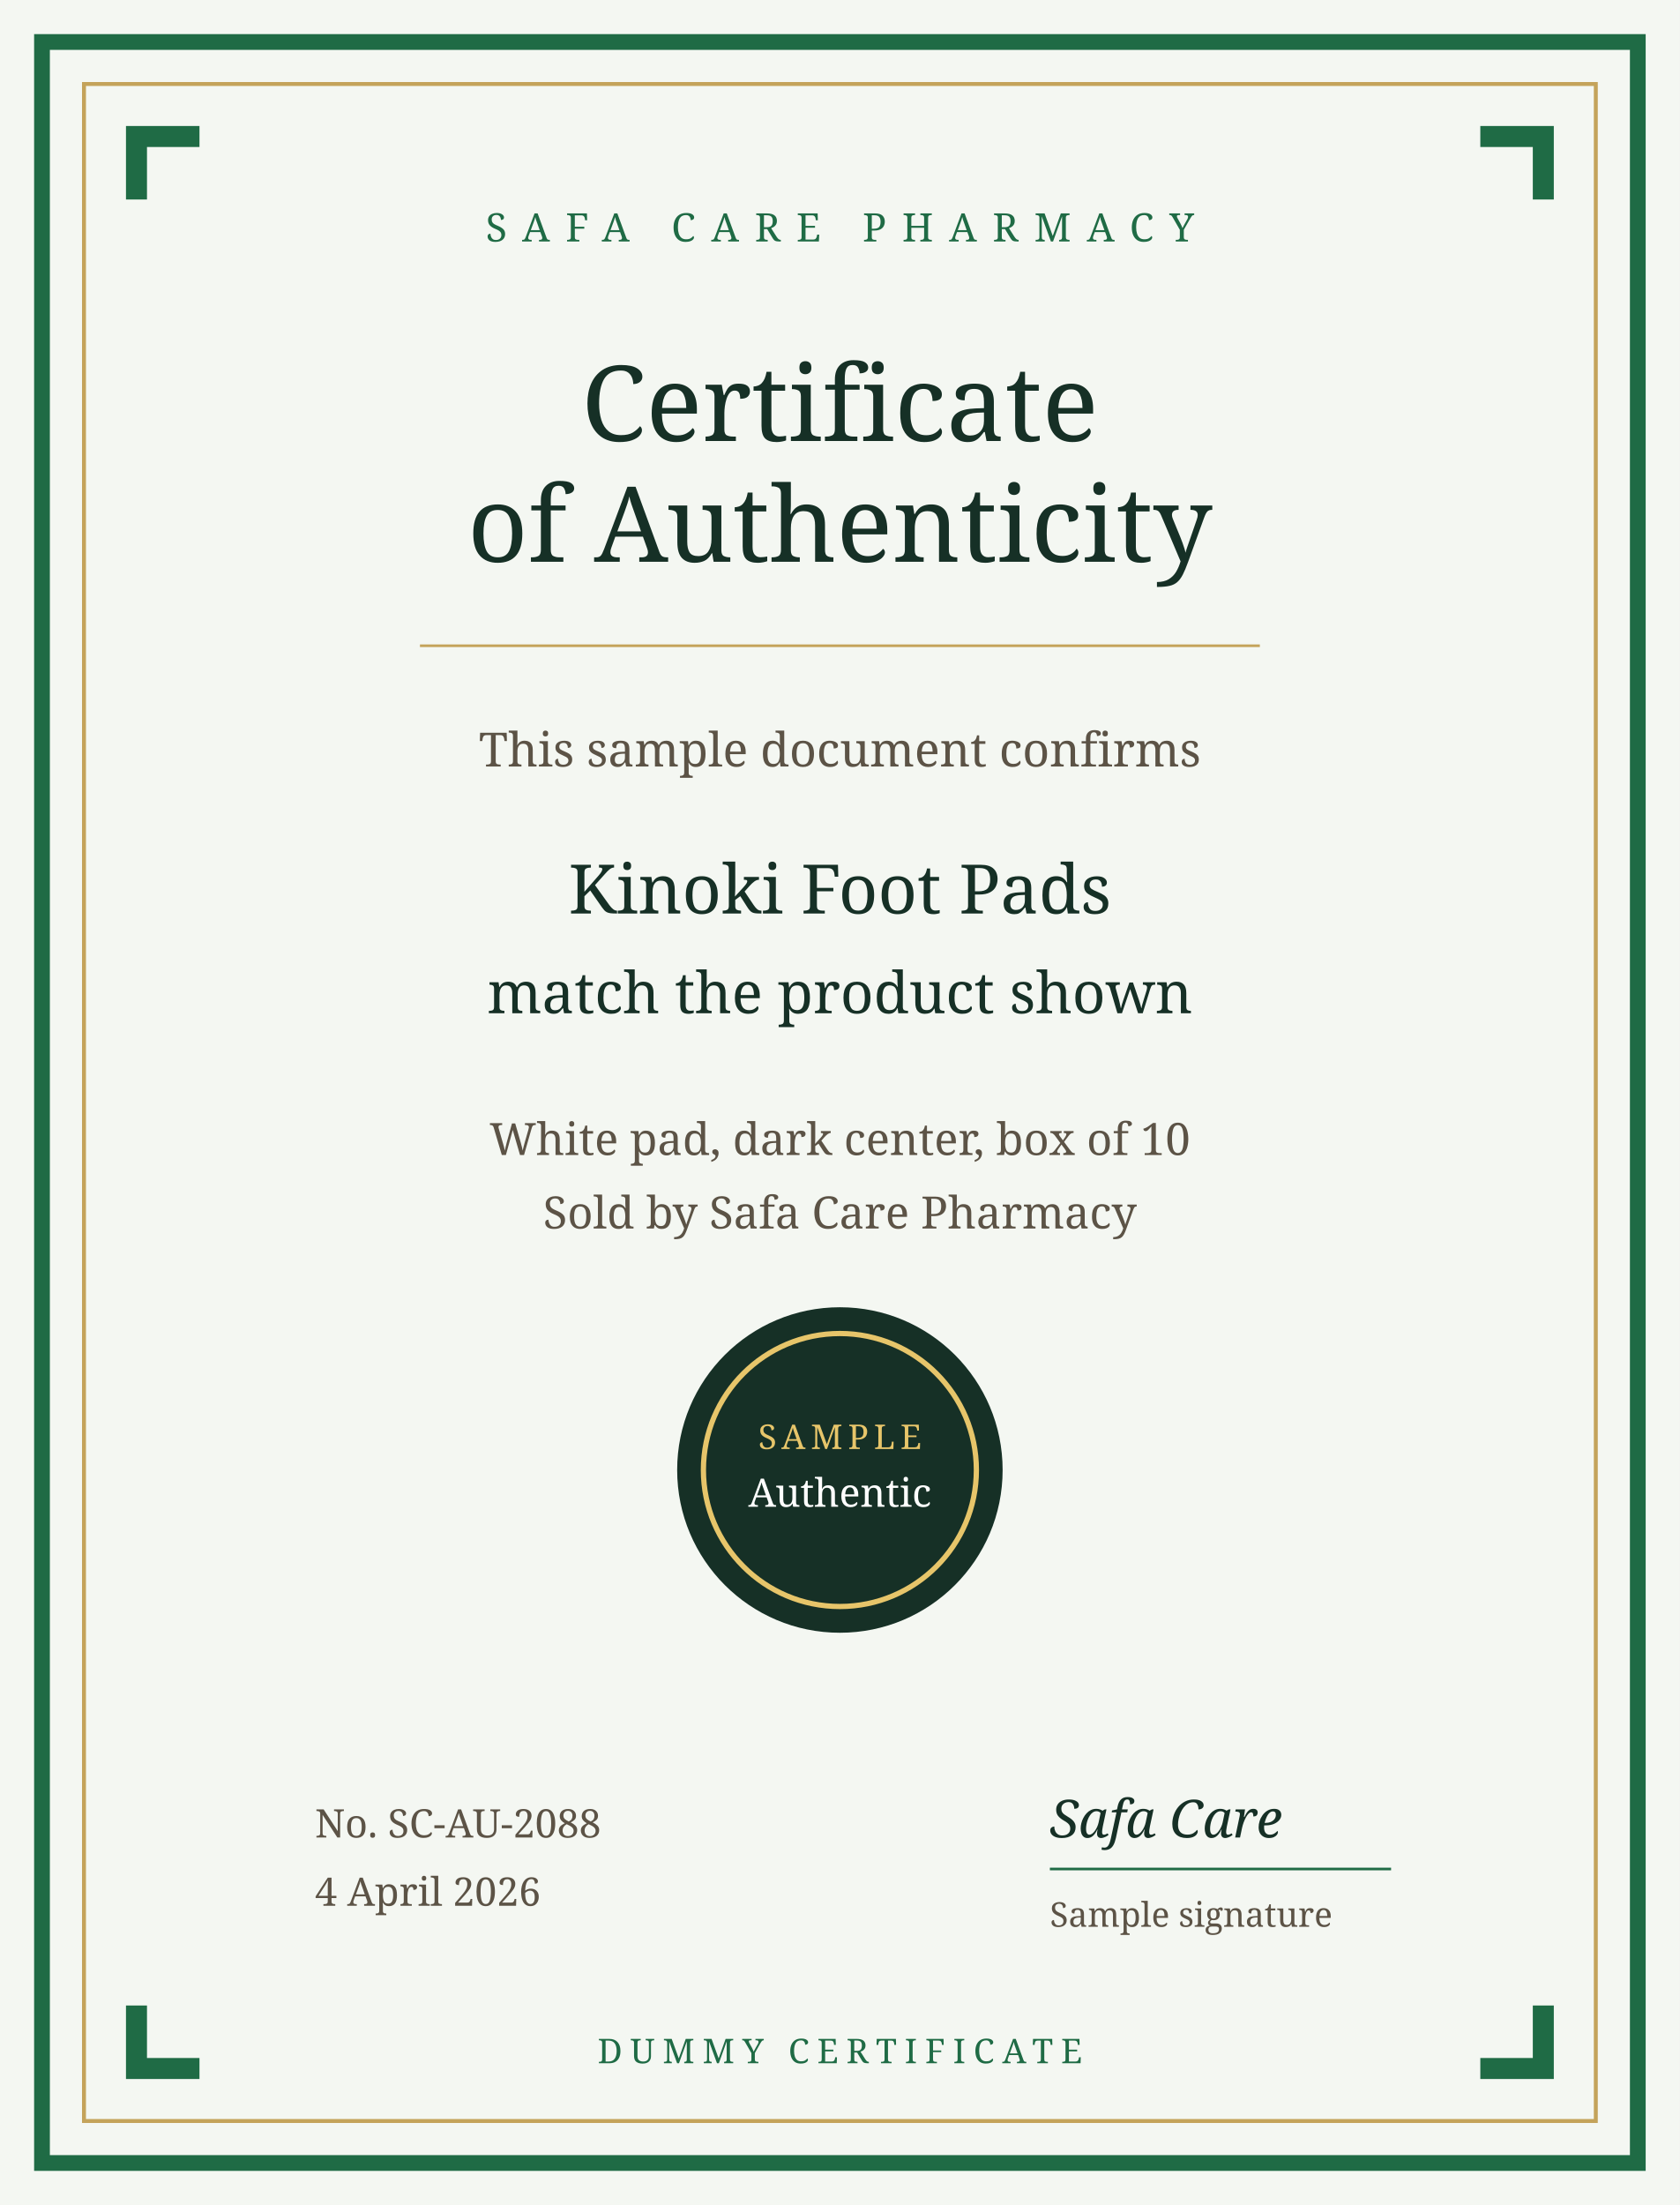
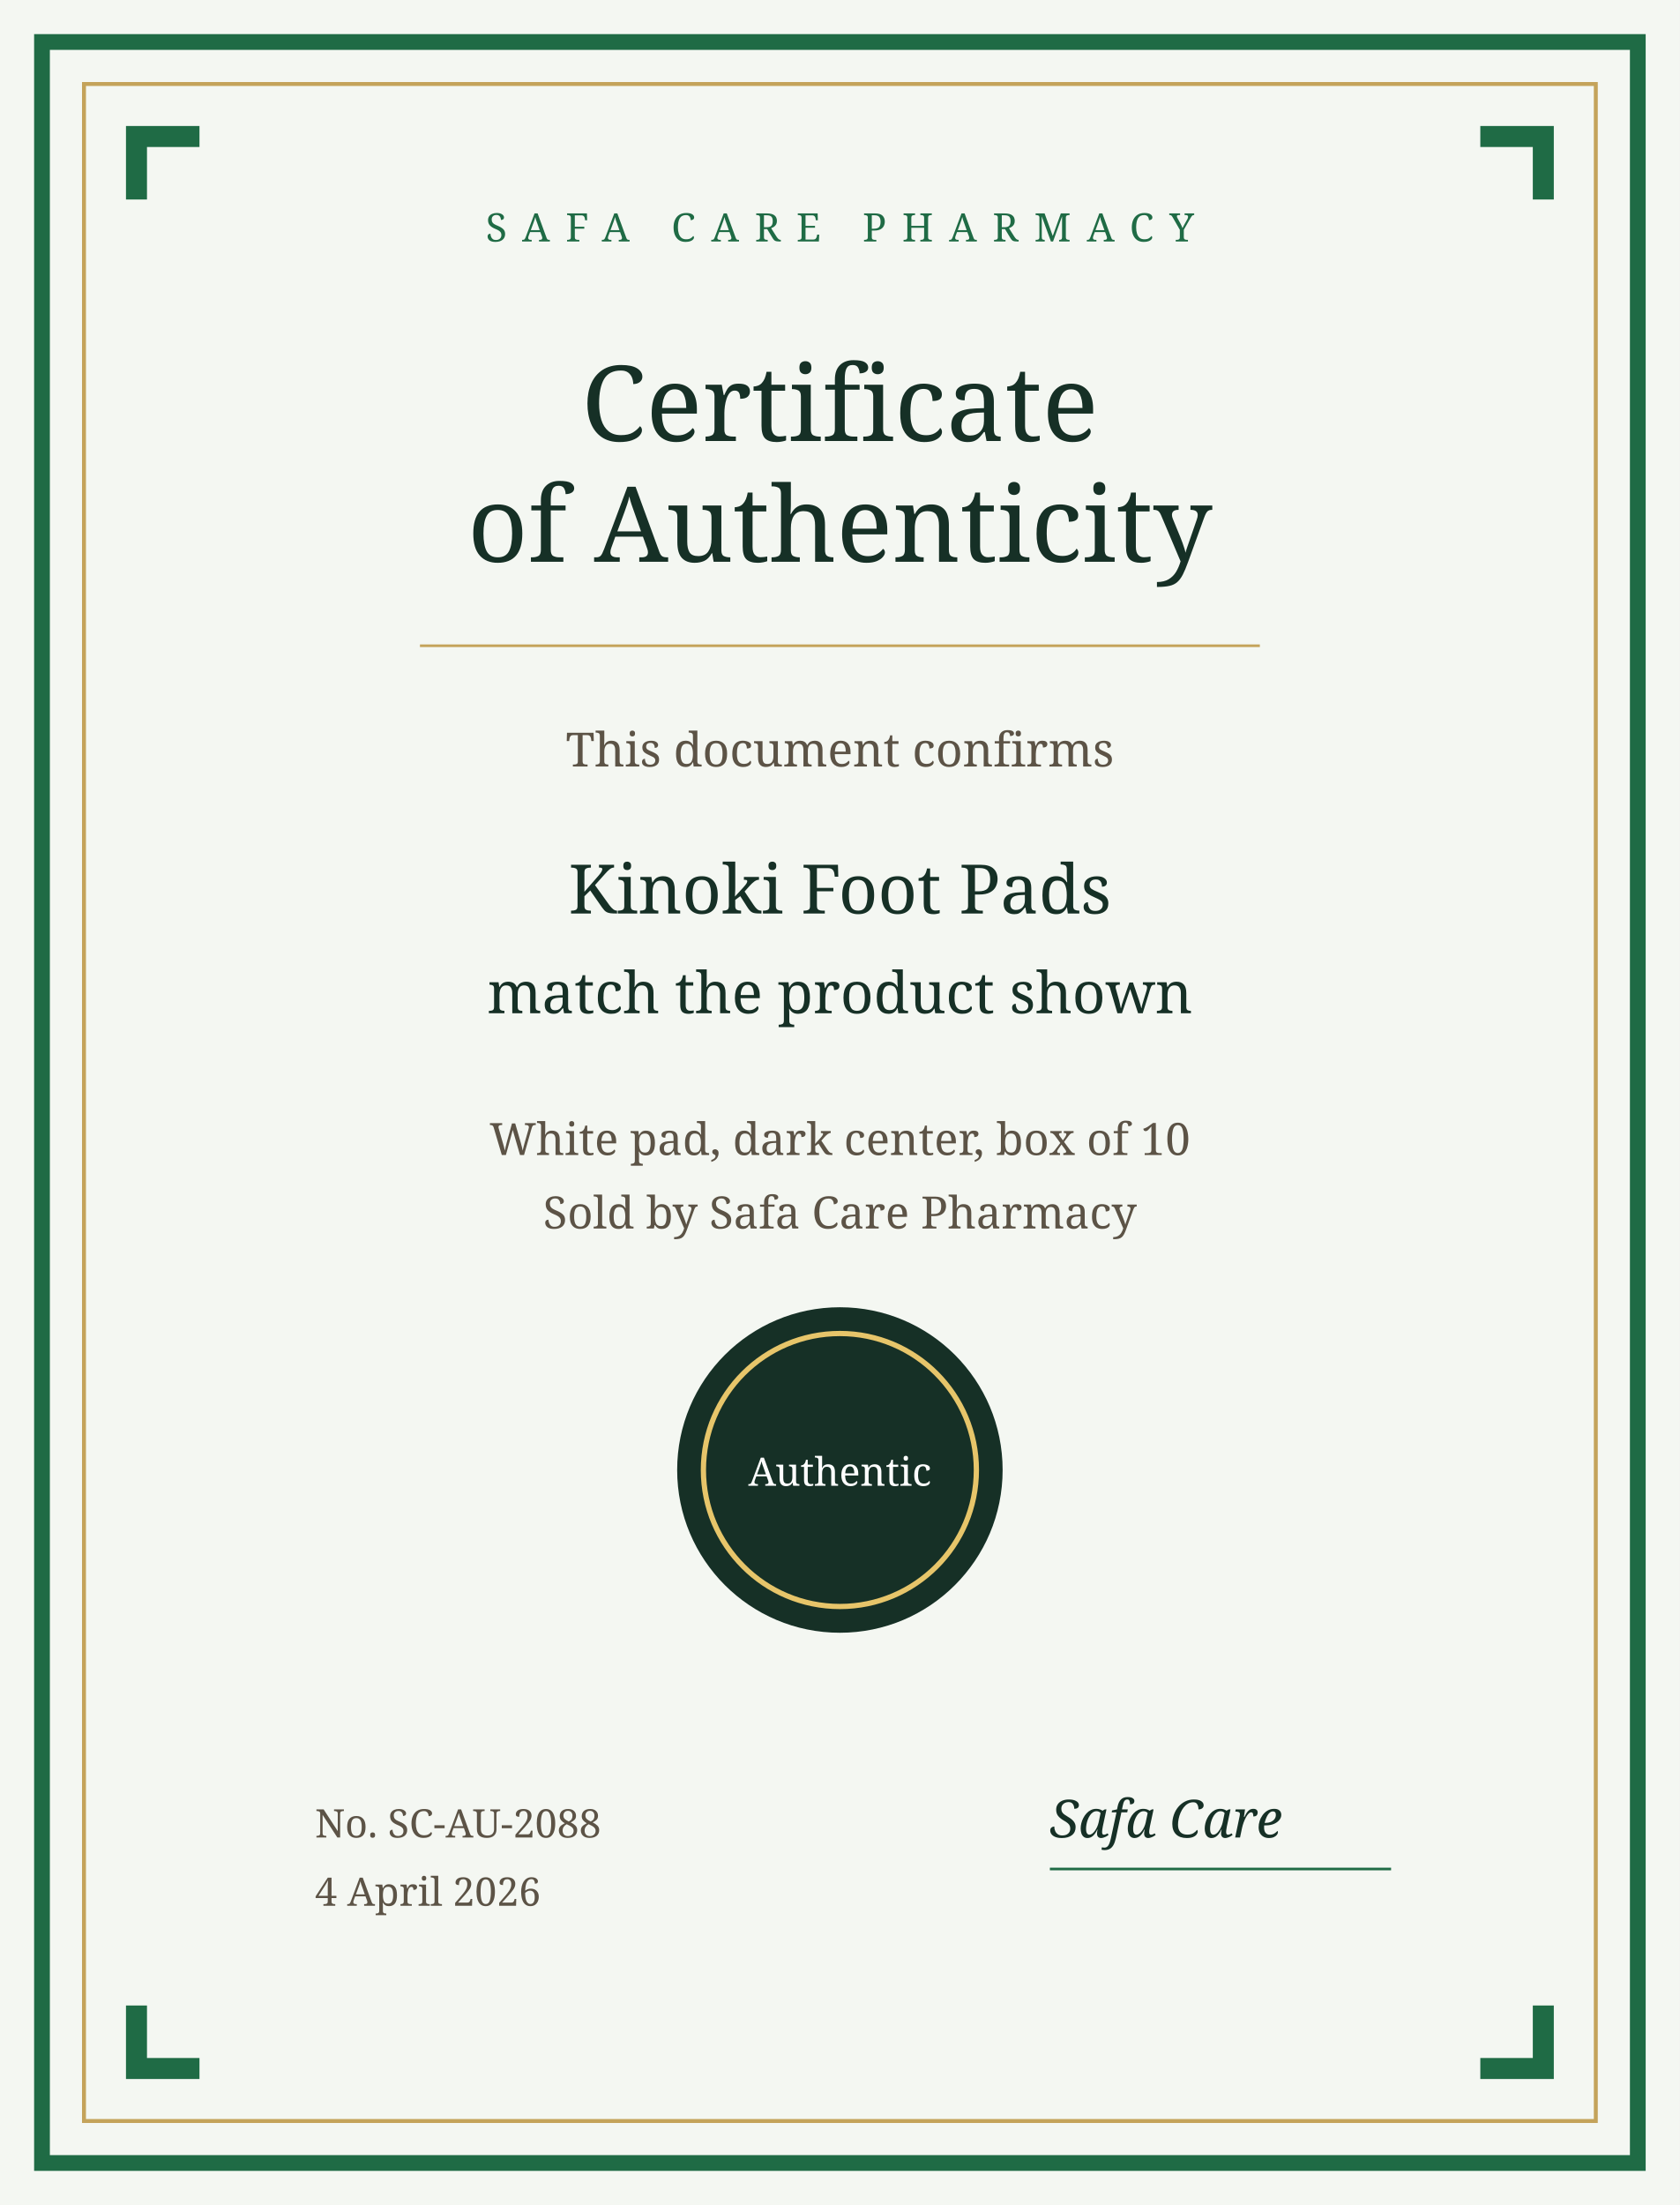
<svg xmlns="http://www.w3.org/2000/svg" viewBox="0 0 640 840" role="img">
  <rect width="640" height="840" fill="#f4f7f2" />
  <rect x="16" y="16" width="608" height="808" fill="none" stroke="#1f6b45" stroke-width="6" />
  <rect x="32" y="32" width="576" height="776" fill="none" stroke="#c4a35a" stroke-width="1.5" />
  <path d="M48 48h28v8H56v20h-8V48zm516 0h28v28h-8V56h-20v-8zM48 764h8v20h20v8H48v-28zm516 0h28v28h-28v-8h20v-20h-20z" fill="#1f6b45" />
  <text x="320" y="92" text-anchor="middle" fill="#1f6b45" font-family="Georgia, serif" font-size="15" letter-spacing="6">SAFA CARE PHARMACY</text>
  <text x="320" y="168" text-anchor="middle" fill="#163026" font-family="Georgia, serif" font-size="40">Certificate</text>
  <text x="320" y="214" text-anchor="middle" fill="#163026" font-family="Georgia, serif" font-size="40">of Authenticity</text>
  <line x1="160" y1="246" x2="480" y2="246" stroke="#c4a35a" stroke-width="1" />
-   <text x="320" y="292" text-anchor="middle" fill="#5c5346" font-family="Georgia, serif" font-size="18">This sample document confirms</text>
+   <text x="320" y="292" text-anchor="middle" fill="#5c5346" font-family="Georgia, serif" font-size="18">This document confirms</text>
  <text x="320" y="348" text-anchor="middle" fill="#163026" font-family="Georgia, serif" font-size="26">Kinoki Foot Pads</text>
  <text x="320" y="386" text-anchor="middle" fill="#163026" font-family="Georgia, serif" font-size="22">match the product shown</text>
  <text x="320" y="440" text-anchor="middle" fill="#5c5346" font-family="Georgia, serif" font-size="17">White pad, dark center, box of 10</text>
  <text x="320" y="468" text-anchor="middle" fill="#5c5346" font-family="Georgia, serif" font-size="17">Sold by Safa Care Pharmacy</text>
  <circle cx="320" cy="560" r="62" fill="#163026" />
  <circle cx="320" cy="560" r="52" fill="none" stroke="#e7c56a" stroke-width="2" />
-   <text x="320" y="552" text-anchor="middle" fill="#e7c56a" font-family="Georgia, serif" font-size="13" letter-spacing="2">SAMPLE</text>
-   <text x="320" y="574" text-anchor="middle" fill="#fff" font-family="Georgia, serif" font-size="15">Authentic</text>
+   <text x="320" y="566" text-anchor="middle" fill="#fff" font-family="Georgia, serif" font-size="15">Authentic</text>
  <text x="120" y="700" fill="#5c5346" font-family="Georgia, serif" font-size="15">No. SC-AU-2088</text>
  <text x="120" y="726" fill="#5c5346" font-family="Georgia, serif" font-size="15">4 April 2026</text>
  <text x="400" y="700" fill="#163026" font-family="Georgia, serif" font-size="20" font-style="italic">Safa Care</text>
  <line x1="400" y1="712" x2="530" y2="712" stroke="#1f6b45" stroke-width="1" />
-   <text x="400" y="734" fill="#5c5346" font-family="Georgia, serif" font-size="13">Sample signature</text>
-   <text x="320" y="786" text-anchor="middle" fill="#1f6b45" font-family="Georgia, serif" font-size="13" letter-spacing="3">DUMMY CERTIFICATE</text>
</svg>
